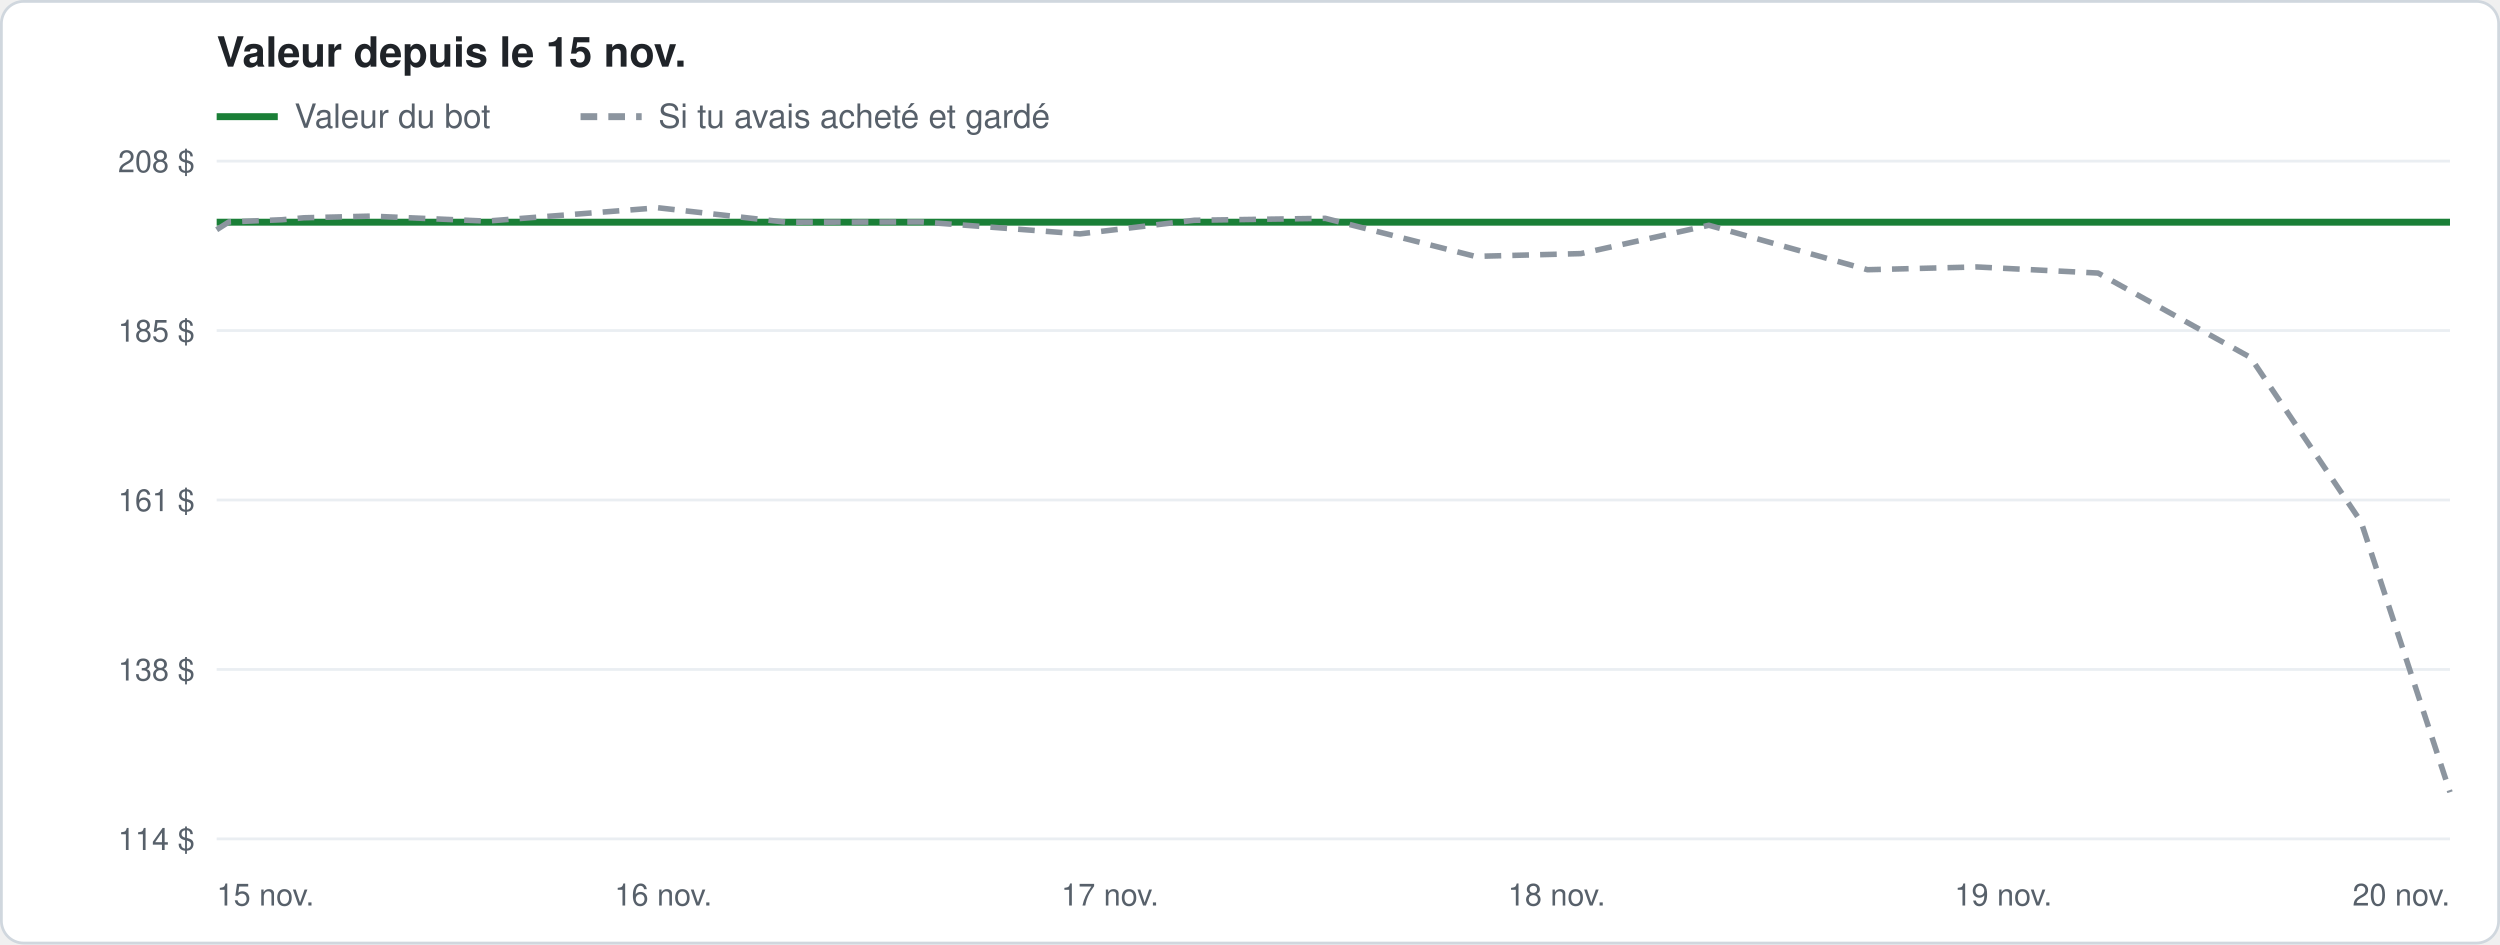
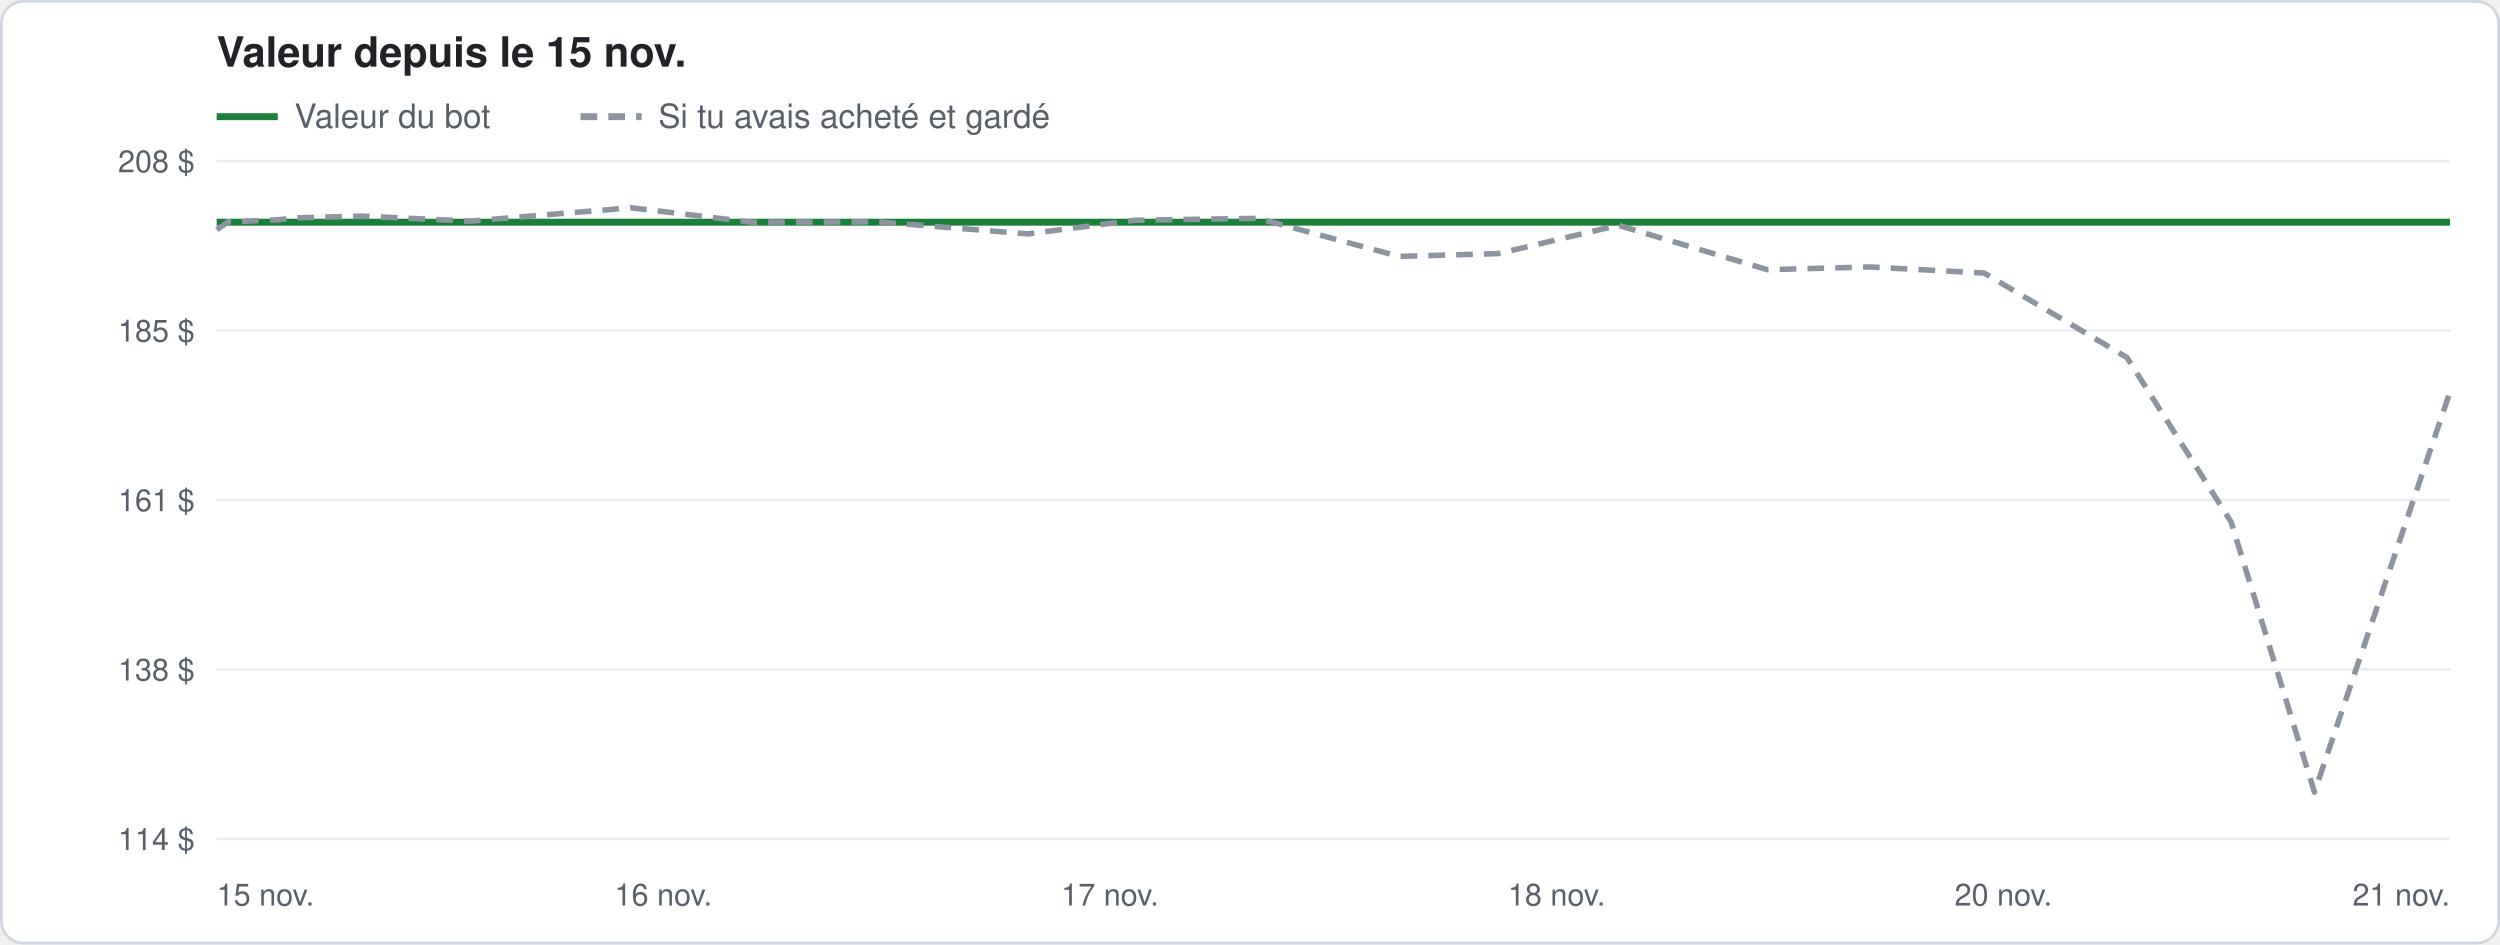
<svg xmlns="http://www.w3.org/2000/svg" width="900" height="340" viewBox="0 0 900 340" font-family="-apple-system, Segoe UI, Helvetica, Arial, sans-serif">
  <rect x="0.5" y="0.5" width="899" height="339" rx="8" fill="#ffffff" stroke="#d0d7de" />
  <text x="78" y="24" font-size="15" font-weight="600" fill="#1f2328">Valeur depuis le 15 nov.</text>
  <line x1="78" y1="42" x2="100" y2="42" stroke="#1a7f37" stroke-width="2.5" />
  <text x="106" y="46" font-size="12" fill="#57606a">Valeur du bot</text>
  <line x1="209" y1="42" x2="231" y2="42" stroke="#8c959f" stroke-width="2.5" stroke-dasharray="6 4" />
  <text x="237" y="46" font-size="12" fill="#57606a">Si tu avais acheté et gardé</text>
  <line x1="78" y1="302.0" x2="882" y2="302.0" stroke="#eaeef2" />
  <text x="70" y="306.0" font-size="11" fill="#57606a" text-anchor="end">114 $</text>
  <line x1="78" y1="241.0" x2="882" y2="241.0" stroke="#eaeef2" />
  <text x="70" y="245.0" font-size="11" fill="#57606a" text-anchor="end">138 $</text>
  <line x1="78" y1="180.0" x2="882" y2="180.0" stroke="#eaeef2" />
  <text x="70" y="184.0" font-size="11" fill="#57606a" text-anchor="end">161 $</text>
  <line x1="78" y1="119.0" x2="882" y2="119.0" stroke="#eaeef2" />
  <text x="70" y="123.0" font-size="11" fill="#57606a" text-anchor="end">185 $</text>
  <line x1="78" y1="58.0" x2="882" y2="58.0" stroke="#eaeef2" />
  <text x="70" y="62.0" font-size="11" fill="#57606a" text-anchor="end">208 $</text>
  <text x="78.0" y="326" font-size="11" fill="#57606a" text-anchor="start">15 nov.</text>
  <text x="238.8" y="326" font-size="11" fill="#57606a" text-anchor="middle">16 nov.</text>
  <text x="399.6" y="326" font-size="11" fill="#57606a" text-anchor="middle">17 nov.</text>
  <text x="560.4" y="326" font-size="11" fill="#57606a" text-anchor="middle">18 nov.</text>
-   <text x="721.2" y="326" font-size="11" fill="#57606a" text-anchor="middle">19 nov.</text>
-   <text x="882.0" y="326" font-size="11" fill="#57606a" text-anchor="end">20 nov.</text>
-   <polyline points="78.0,80.0 82.4,80.0 101.6,80.0 109.4,80.0 133.6,80.0 175.2,80.0 236.9,80.0 283.1,80.0 331.8,80.0 388.8,80.0 429.9,80.0 477.1,80.0 531.1,80.0 569.1,80.0 615.2,80.0 672.3,80.0 711.6,80.0 755.3,80.0 810.2,80.0 850.0,80.0 882.0,80.0" fill="none" stroke="#1a7f37" stroke-width="2.5" stroke-linejoin="round" />
-   <polyline points="78.0,82.7 82.4,79.9 101.6,79.1 109.4,78.4 133.6,77.8 175.2,79.6 236.9,74.8 283.1,80.0 331.8,79.9 388.8,84.2 429.9,79.3 477.1,78.6 531.1,92.3 569.1,91.3 615.2,81.1 672.3,97.1 711.6,96.1 755.3,98.3 810.2,128.7 850.0,187.9 882.0,285.2" fill="none" stroke="#8c959f" stroke-width="2" stroke-linejoin="round" stroke-dasharray="6 4" />
+   <text x="721.2" y="326" font-size="11" fill="#57606a" text-anchor="middle">20 nov.</text>
+   <text x="882.0" y="326" font-size="11" fill="#57606a" text-anchor="end">21 nov.</text>
+   <polyline points="78.0,80.0 82.1,80.0 100.1,80.0 107.5,80.0 130.2,80.0 169.3,80.0 227.2,80.0 270.7,80.0 316.4,80.0 370.0,80.0 408.5,80.0 452.9,80.0 503.6,80.0 539.3,80.0 582.6,80.0 636.3,80.0 673.1,80.0 714.3,80.0 765.7,80.0 803.2,80.0 833.2,80.0 882.0,80.0" fill="none" stroke="#1a7f37" stroke-width="2.5" stroke-linejoin="round" />
+   <polyline points="78.0,82.7 82.1,79.9 100.1,79.1 107.5,78.4 130.2,77.8 169.3,79.6 227.2,74.8 270.7,80.0 316.4,79.9 370.0,84.2 408.5,79.3 452.9,78.6 503.6,92.3 539.3,91.3 582.6,81.1 636.3,97.1 673.1,96.1 714.3,98.3 765.7,128.7 803.2,187.9 833.2,285.2 882.0,141.1" fill="none" stroke="#8c959f" stroke-width="2" stroke-linejoin="round" stroke-dasharray="6 4" />
</svg>
